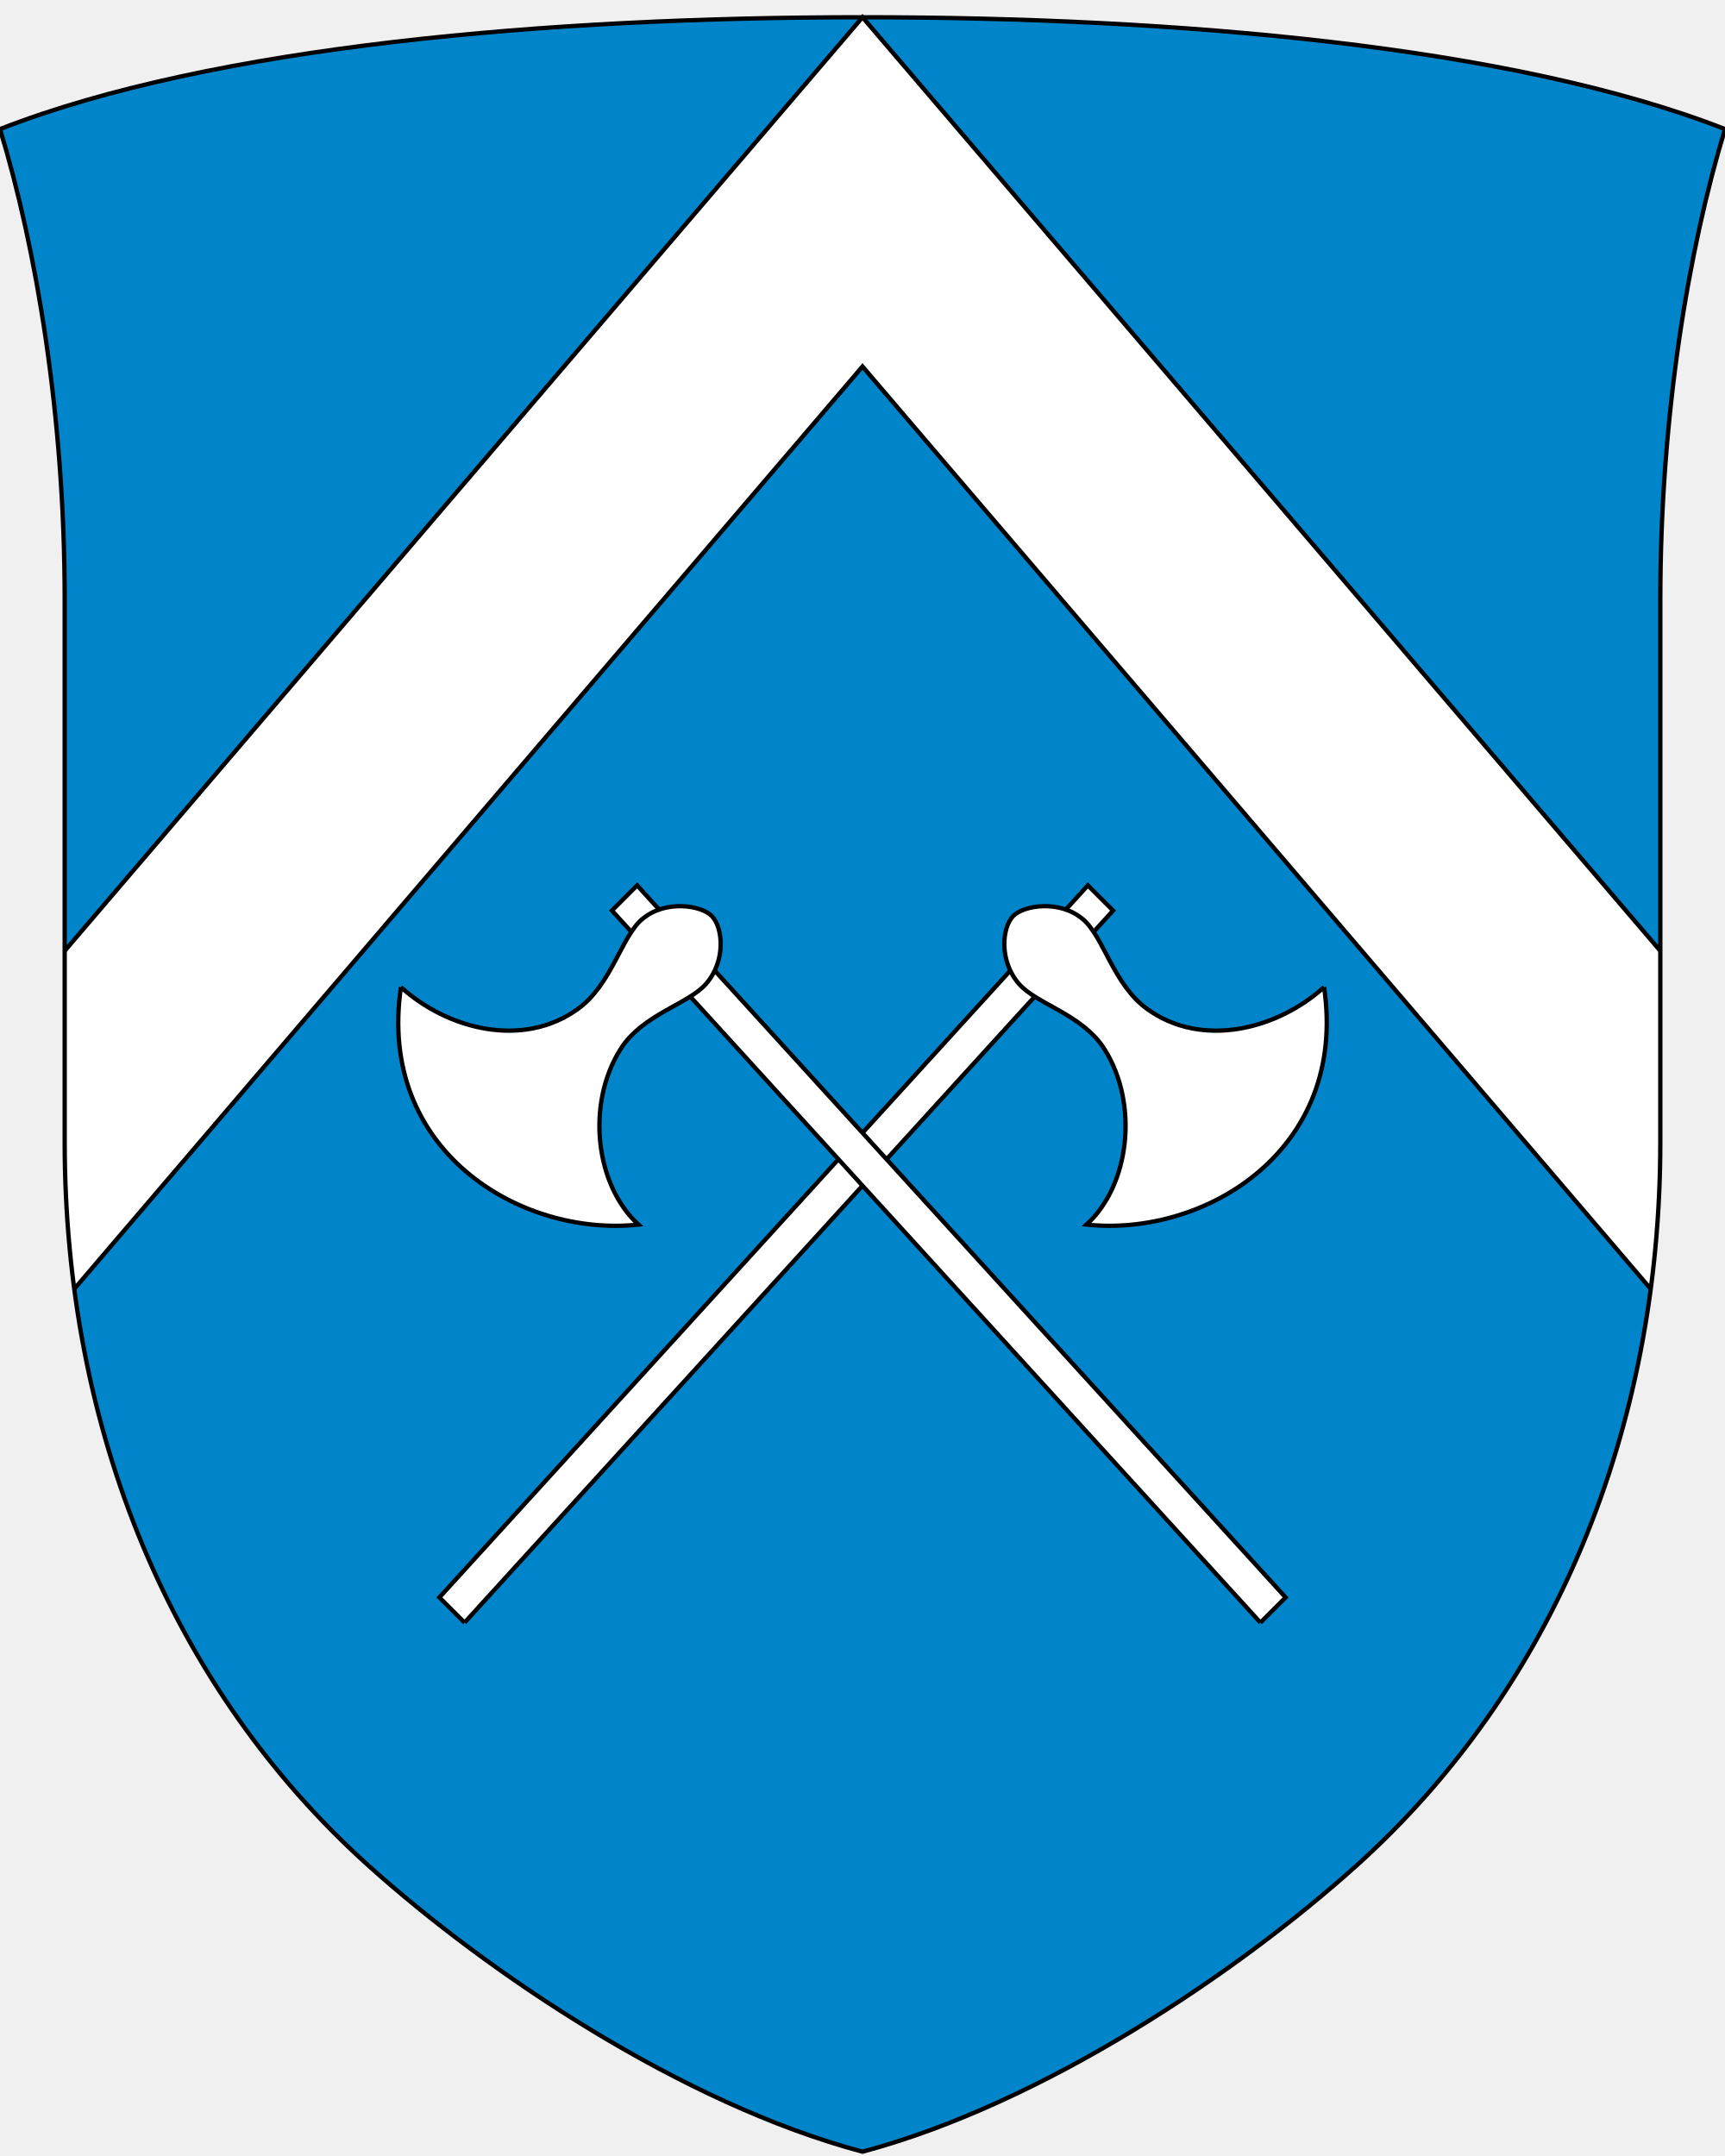
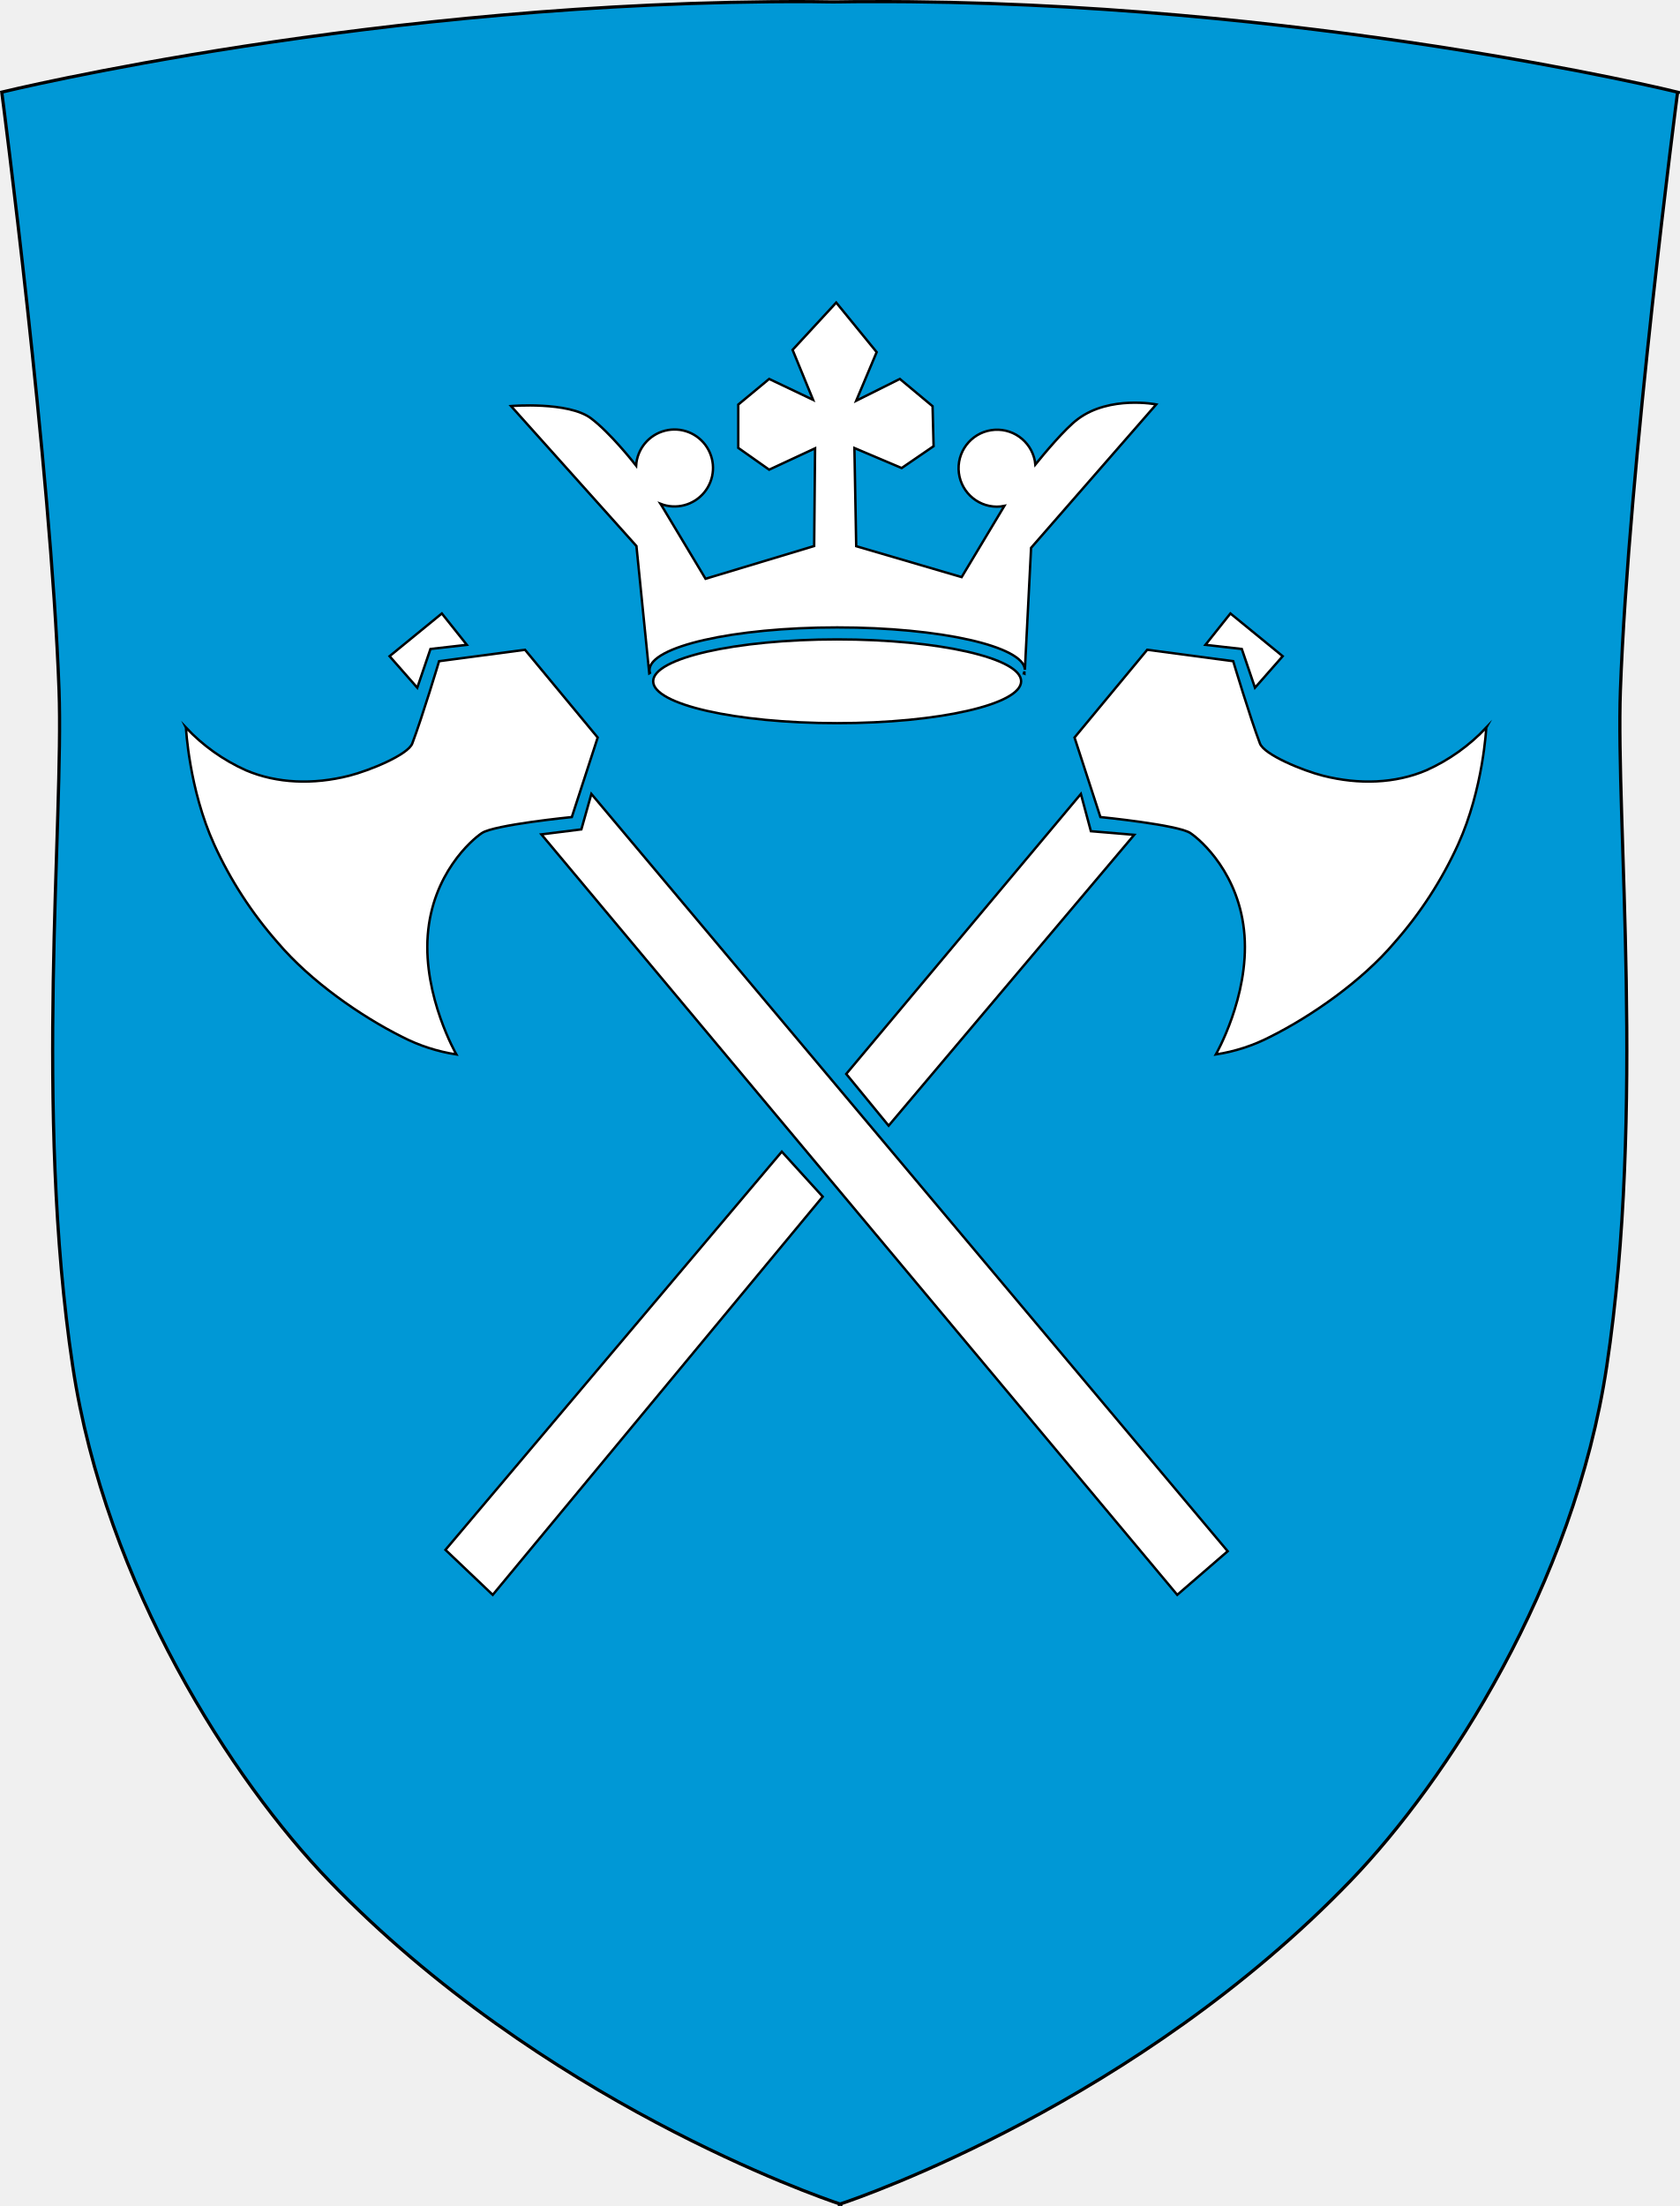
- <svg xmlns="http://www.w3.org/2000/svg" id="svg2" version="1.1" x="0" y="0" width="400" height="500" viewBox="30.5 31.5 400 500" enable-background="new 30.5 31.5 412 533" xml:space="preserve">
-   <defs id="defs6" />
-   <path style="fill:#0085ca;fill-rule:evenodd" id="path5899" d="m 30.5,61.44 c 8.44,27.77 15,66.61 15,109.14 l 0,125.74 c 0,66.8 24.73,126.72 70.47,167.86 27.6,24.82 72.7,55.18 114.53,66.32 41.83,-11.14 86.93,-41.5 114.53,-66.33 45.74,-41.14 70.47,-101.05 70.47,-167.85 l 0,-125.74 c 0,-42.53 6.56,-81.37 15,-109.14 C 381.06,42.1 302.78,35.5 230.5,35.5 c -72.28,0 -150.56,6.6 -200,25.94 z" />
-   <path style="fill:#ffffff;fill-rule:evenodd;stroke:#000000;stroke-miterlimit:4" id="path4292" d="m 138.23,407.8 150.37,-165.13 -5.84,-5.84 -150.37,165.13 5.84,5.84" />
-   <path style="fill:#ffffff;fill-rule:evenodd;stroke:#000000;stroke-miterlimit:4" d="m 337.53,260.42 c 5.6,37.87 -27.66,57.99 -55.08,55.08 9.91,-9.01 12.26,-27.79 4.18,-40.66 -5.11,-8.14 -15.72,-10.41 -19.86,-15.18 -4.67,-5.39 -3.91,-13.13 -1.29,-15.76 2.45,-2.46 10.82,-3.82 16.21,0.85 4.77,4.13 6.99,15.05 14.76,20.7 12.86,9.34 30.39,4.67 41.08,-5.02" id="path4306" />
-   <path style="fill:#ffffff;fill-rule:evenodd;stroke:#000000;stroke-miterlimit:4" d="M 322.77,407.8 172.4,242.67 l 5.84,-5.84 150.37,165.13 -5.84,5.84" id="path4345" />
-   <path style="fill:#ffffff;fill-rule:evenodd;stroke:#000000;stroke-miterlimit:4" id="path4347" d="m 123.47,260.42 c -5.6,37.87 27.66,57.99 55.08,55.08 -9.91,-9.01 -12.26,-27.79 -4.18,-40.66 5.11,-8.14 15.72,-10.41 19.86,-15.18 4.67,-5.39 3.91,-13.13 1.29,-15.76 -2.45,-2.46 -10.82,-3.82 -16.21,0.85 -4.77,4.13 -6.99,15.05 -14.76,20.7 -12.86,9.34 -30.39,4.67 -41.08,-5.02" />
-   <path style="fill:#ffffff;fill-rule:evenodd" id="path4351" d="M 47.69,330.46 C 44.19,305.52 45.78,278.86 45.6,251.9 L 230.5,35.5 415.4,251.9 c -0.18,26.95 1.41,53.62 -2.09,78.56 L 230.5,116.5 Z" />
-   <path style="fill:none;stroke:#000000" d="M 413.31,330.46 230.5,116.5 47.69,330.46 M 45.6,251.9 230.5,35.5 415.4,251.9" id="path4355" />
-   <path style="fill:none;stroke:#000000" d="m 30.5,61.44 c 8.44,27.77 15,66.61 15,109.14 l 0,125.74 c 0,66.8 24.73,126.72 70.47,167.86 27.6,24.82 72.7,55.18 114.53,66.32 41.83,-11.14 86.93,-41.5 114.53,-66.33 45.74,-41.14 70.47,-101.05 70.47,-167.85 l 0,-125.74 c 0,-42.53 6.56,-81.37 15,-109.14 C 381.06,42.1 302.78,35.5 230.5,35.5 c -72.28,0 -150.56,6.6 -200,25.94 z" id="path5943" />
+ <svg xmlns="http://www.w3.org/2000/svg" viewBox="0 0 523.7 687.86">
+   <path d="M558.59,106.12s-117.25-28.74-252-28.22c-3.06,0-6.11,0-9.15.07s-6.06-.06-9.11-.07C153.37,77.38,36,106.12,36,106.12S51.29,222.67,53.86,292.64c1.49,40.55-7.72,131,4.26,210.71C68.39,571.7,108,632.61,138.05,663.79c66.36,68.85,152.46,98.54,159.16,100.78v.14h0l.21-.07.21.07h0v-.14c6.7-2.24,92.71-31.93,159-100.78,30-31.18,69.6-92.09,79.86-160.45,12-79.7,2.77-170.15,4.25-210.7,2.57-70,17.84-186.52,17.84-186.52Z" transform="translate(-35.45 -77.39)" style="fill:#0098d6;stroke:#000;stroke-miterlimit:10" />
+   <path d="M93.43,304.26a58.58,58.58,0,0,0,18.71,13.32c9.62,4.11,21,4.54,32.17,1.7,6.45-1.63,18.37-6.56,19.7-10.06,3.12-8.22,8.36-25.66,8.36-25.66L199.16,280l22.67,27.36-8.07,24.8s-24.24,2.41-28.06,5c-3.19,2.12-15.45,12.75-16.87,31.89s8.93,37.13,8.93,37.13a54.92,54.92,0,0,1-17-5.53c-12.76-6.38-28.49-17.29-38.69-29.33a123.79,123.79,0,0,1-19.84-30.62c-7.87-17.31-8.79-36.42-8.79-36.42Z" transform="translate(-35.45 -77.39)" style="fill:#fff;stroke:#000;stroke-miterlimit:10;stroke-width:0.75px" />
+   <polygon points="130.12 214.44 134.23 202.36 145.57 201.07 137.78 191.29 121.48 204.61 130.12 214.44 130.12 214.44" style="fill:#fff;stroke:#000;stroke-miterlimit:10;stroke-width:0.75px" />
+   <polygon points="181.29 258.61 168.82 260.17 367.1 497.29 382.83 483.69 184.41 247.56 181.29 258.61 181.29 258.61" style="fill:#fff;stroke:#000;stroke-miterlimit:10;stroke-width:0.75px" />
+   <polygon points="337.05 247.56 340.17 259.18 353.68 260.31 277.1 351 263.88 334.87 337.05 247.56 337.05 247.56" style="fill:#fff;stroke:#000;stroke-miterlimit:10;stroke-width:0.75px" />
+   <path d="M498.92,304.26a58.61,58.61,0,0,1-18.7,13.32c-9.63,4.11-21,4.54-32.18,1.7-6.45-1.63-18.37-6.56-19.7-10.06C425.22,301,420,283.56,420,283.56L393.19,280l-22.67,27.36,8.07,24.8s24.24,2.41,28.07,5c3.18,2.12,15.44,12.75,16.86,31.89s-8.93,37.13-8.93,37.13a54.92,54.92,0,0,0,17-5.53c12.76-6.38,28.49-17.29,38.69-29.33a124.08,124.08,0,0,0,19.85-30.62c7.86-17.31,8.78-36.42,8.78-36.42Z" transform="translate(-35.45 -77.39)" style="fill:#fff;stroke:#000;stroke-miterlimit:10;stroke-width:0.75px" />
+   <polygon points="391.34 214.44 387.23 202.36 375.89 201.07 383.68 191.29 399.98 204.61 391.34 214.44 391.34 214.44" style="fill:#fff;stroke:#000;stroke-miterlimit:10;stroke-width:0.75px" />
+   <path d="M396,203.49s-14.46-2.84-24.38,4.53c-4.1,3-10.91,11.26-13.31,14.22a12,12,0,1,0-12,13.14,11.88,11.88,0,0,0,2.33-.24l-13.32,22.2-32.88-9.64-.56-30.61,14.74,6.24,9.95-6.81-.32-12.47-10.2-8.5-13.61,6.8,6.38-15.16-12.61-15.45-13.61,14.74L289,202.07l-13.7-6.52-9.64,8v13.49l9.64,6.8,14.32-6.66-.29,30.47-33.87,10.21-13.61-22.68-.45-.7a12,12,0,1,0-7.59-11.9c-.94-1.2-8.19-10.34-14.07-14.75-7.09-5.32-24.94-3.83-24.94-3.83l39.11,43.65,4,39.69.21-.13a3.16,3.16,0,0,1-.14-.86c0-7.36,26.21-13.32,58.54-13.32,32.14,0,58.22,5.89,58.52,13.19l1.93-38L396,203.49Zm-41.2,83.85.09.05,0-.65a4.29,4.29,0,0,1-.13.6Z" transform="translate(-35.45 -77.39)" style="fill:#fff;stroke:#000;stroke-miterlimit:10;stroke-width:0.75px" />
+   <polygon points="243.79 359.1 256.55 373.13 153.65 497.29 138.91 483.26 243.79 359.1 243.79 359.1" style="fill:#fff;stroke:#000;stroke-miterlimit:10;stroke-width:0.75px" />
+   <path d="M296.5,302.88c31.68,0,57.37-5.85,57.37-13.06s-25.69-13.06-57.37-13.06-57.37,5.85-57.37,13.06,25.68,13.06,57.37,13.06Z" transform="translate(-35.45 -77.39)" style="fill:#fff;stroke:#000;stroke-miterlimit:10;stroke-width:0.75px" />
</svg>
